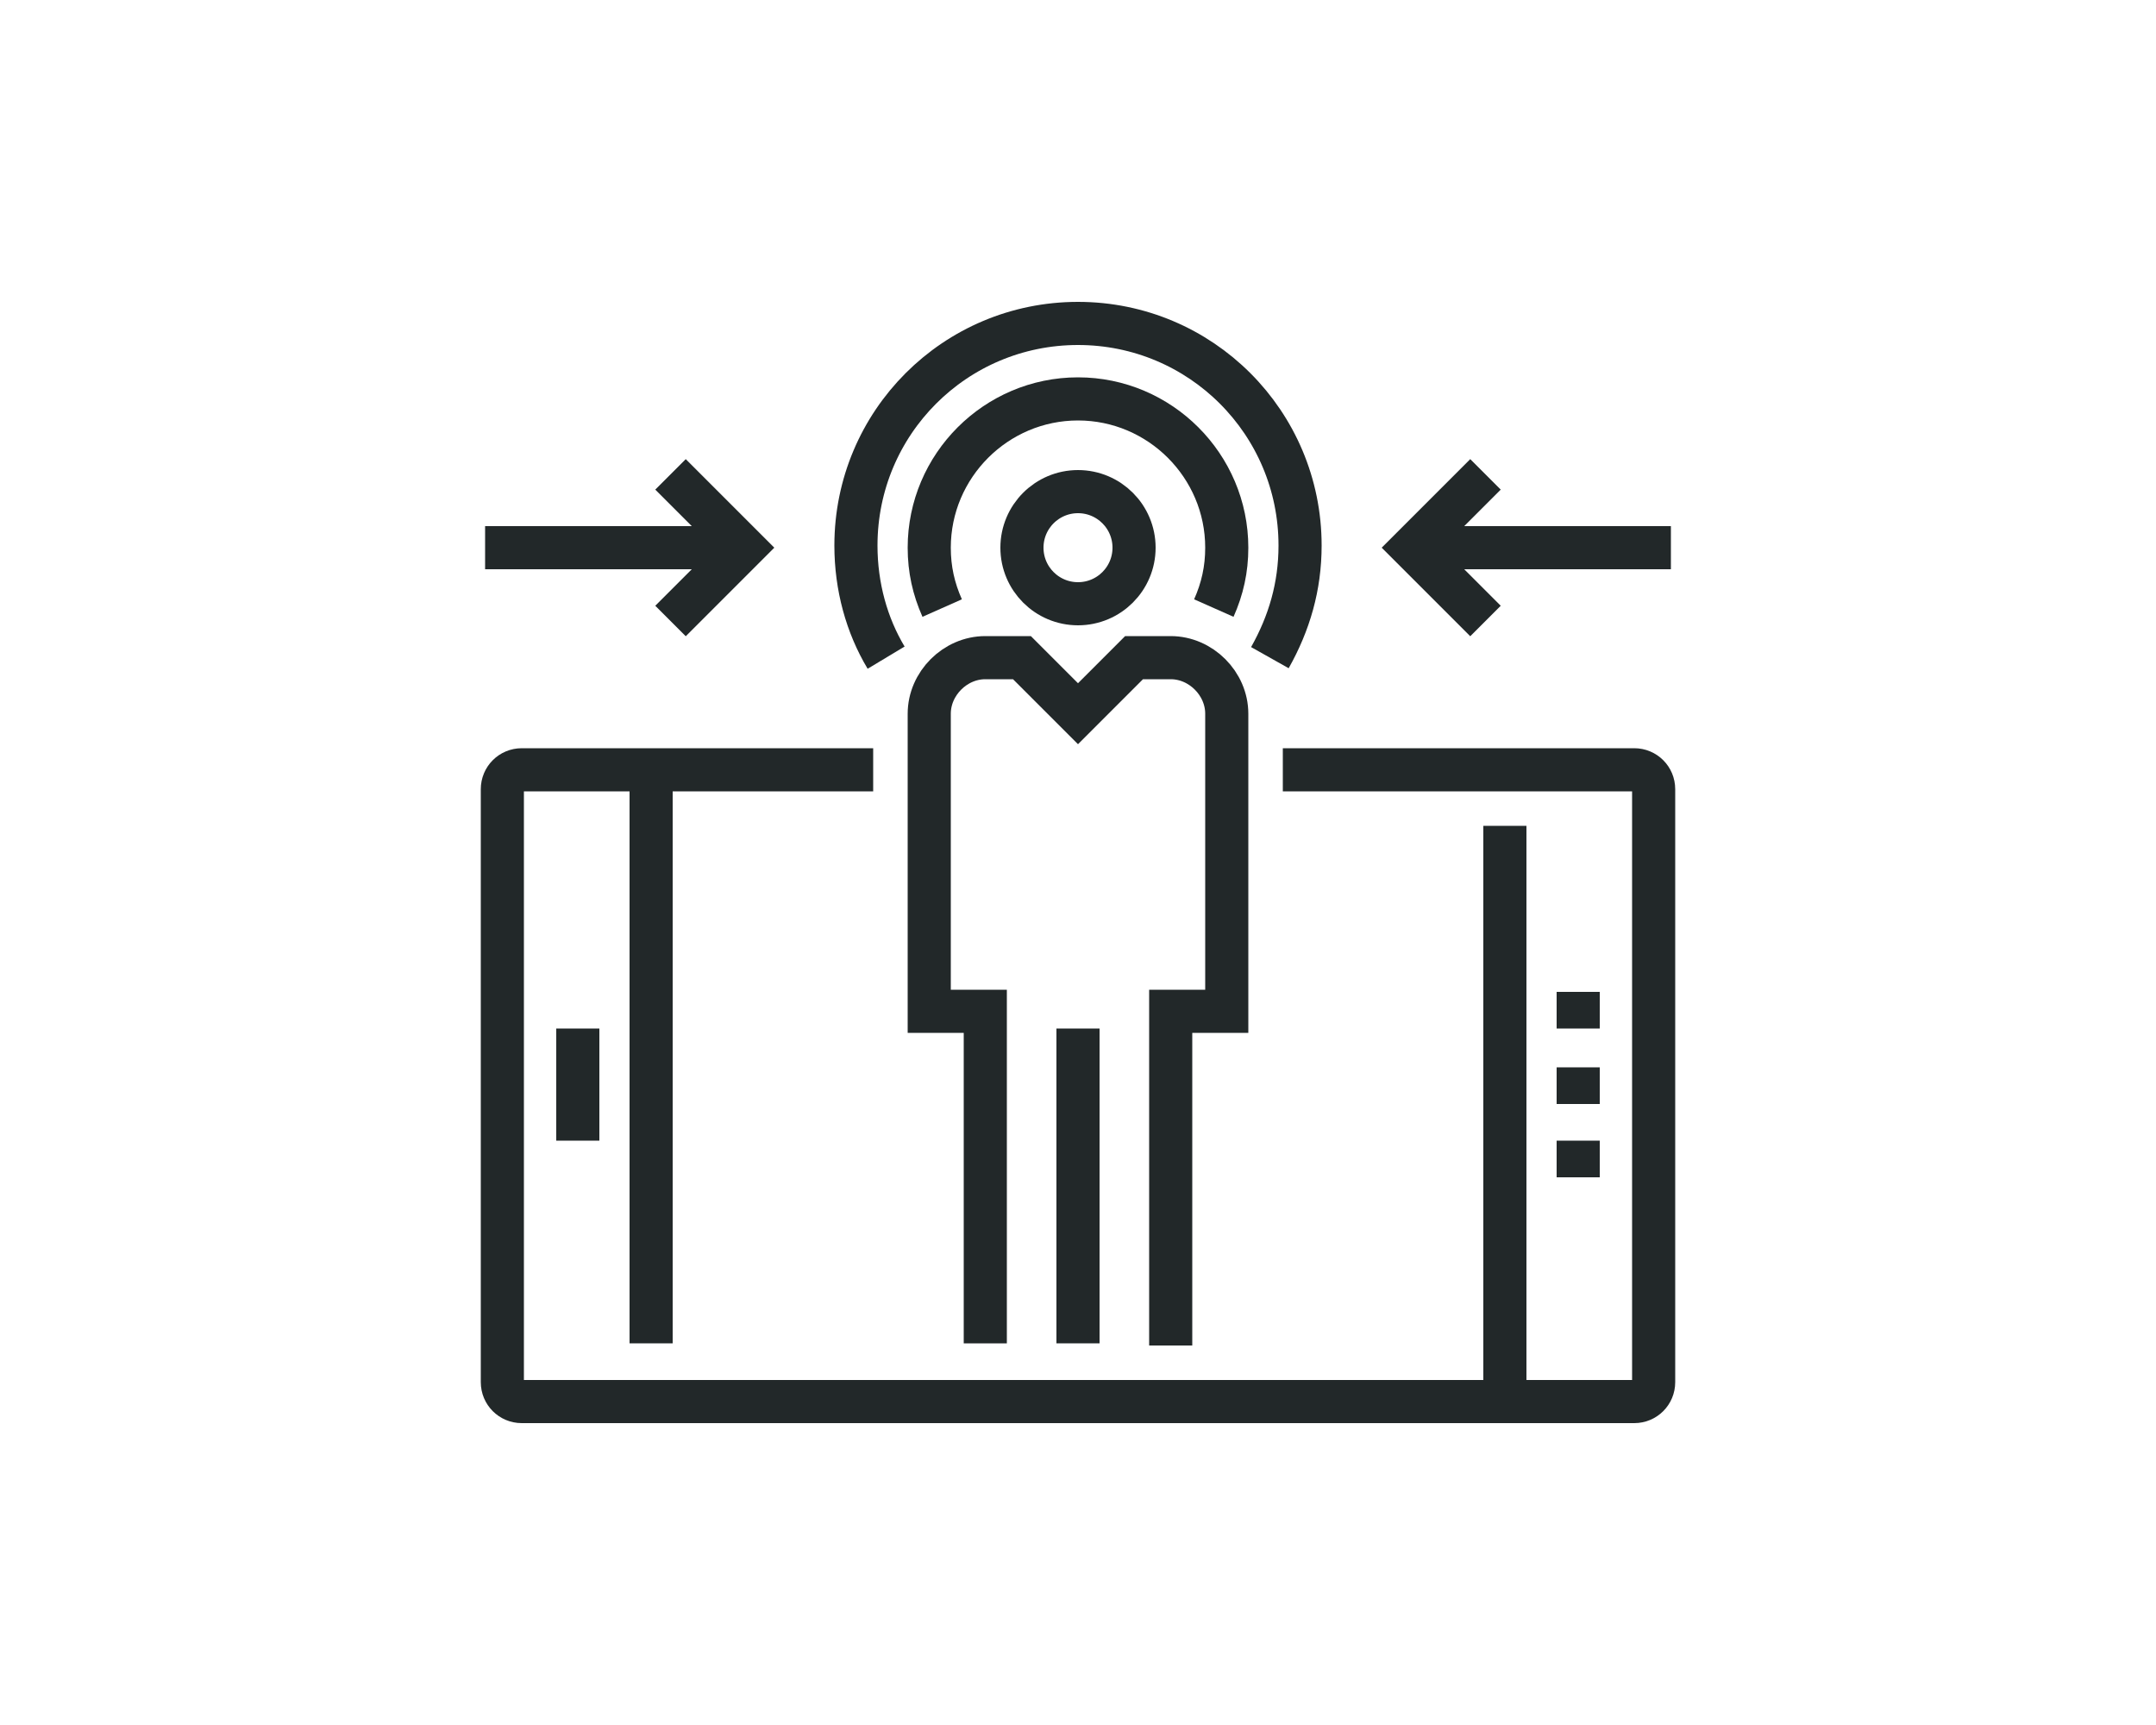
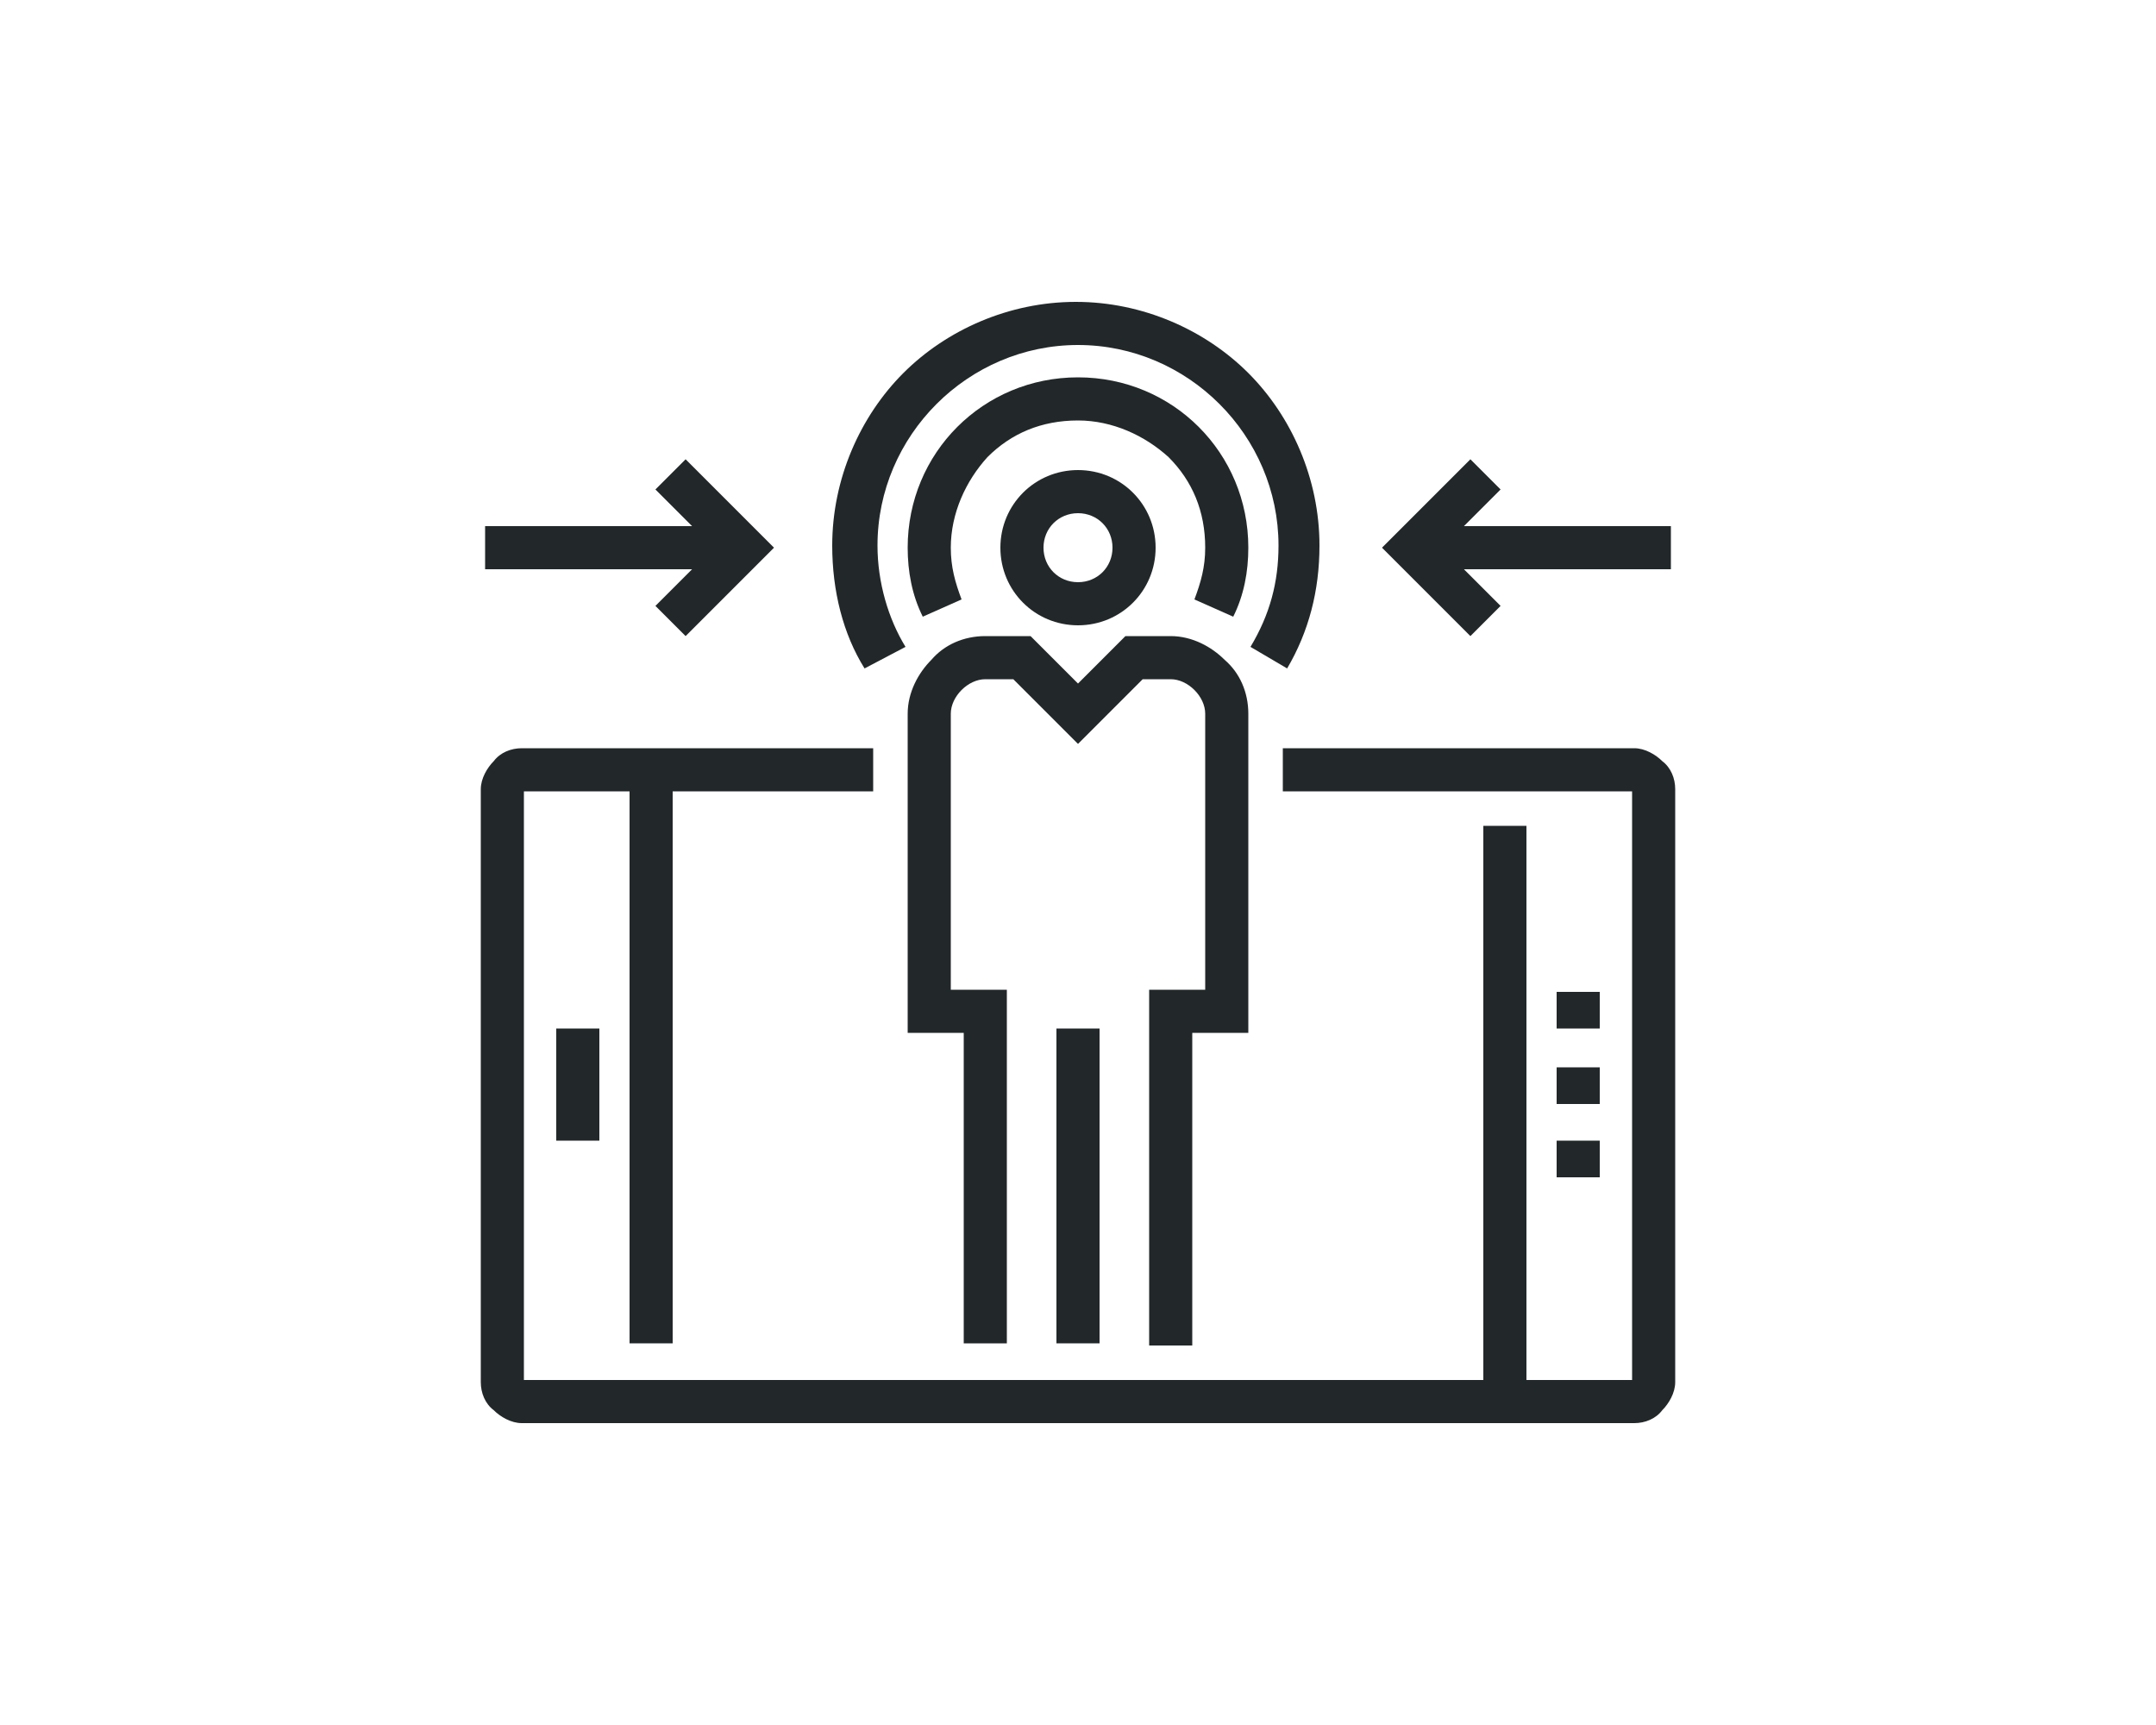
<svg xmlns="http://www.w3.org/2000/svg" version="1.1" id="_x33_9_x5F_user_x5F_engagement" x="0px" y="0px" viewBox="0 0 100 80" style="enable-background:new 0 0 100 80;" xml:space="preserve">
  <style type="text/css">
- 	.st0{fill:none;stroke:#222829;stroke-width:2;stroke-miterlimit:10;}
+ 	.st0{fill:#222829;}
</style>
  <g>
-     <g>
-       <path class="st0" d="M40.5,35.7H24.2c-0.5,0-0.9,0.4-0.9,0.9v27.5c0,0.5,0.4,0.9,0.9,0.9h51.6c0.5,0,0.9-0.4,0.9-0.9V36.6    c0-0.5-0.4-0.9-0.9-0.9H59.5" />
-       <line class="st0" x1="69.8" y1="38.3" x2="69.8" y2="64.9" />
-       <line class="st0" x1="73.2" y1="49.5" x2="73.2" y2="51.2" />
-       <line class="st0" x1="73.2" y1="46" x2="73.2" y2="47.7" />
-       <line class="st0" x1="73.2" y1="52.9" x2="73.2" y2="54.6" />
-       <line class="st0" x1="30.2" y1="36.6" x2="30.2" y2="62.3" />
-       <line class="st0" x1="26.8" y1="47.7" x2="26.8" y2="52.9" />
-     </g>
-     <g>
-       <line class="st0" x1="50" y1="47.7" x2="50" y2="62.3" />
-       <g>
-         <path class="st0" d="M43.7,28.2c-0.4-0.9-0.6-1.8-0.6-2.8c0-3.8,3.1-6.9,6.9-6.9s6.9,3.1,6.9,6.9c0,1-0.2,1.9-0.6,2.8" />
-         <path class="st0" d="M41.1,30.5c-0.9-1.5-1.4-3.3-1.4-5.2c0-5.7,4.6-10.3,10.3-10.3s10.3,4.6,10.3,10.3c0,1.9-0.5,3.6-1.4,5.2" />
-       </g>
-       <g>
-         <line class="st0" x1="34.5" y1="25.4" x2="22.5" y2="25.4" />
-         <polyline class="st0" points="31.1,28.8 34.5,25.4 31.1,22    " />
-       </g>
-       <g>
-         <line class="st0" x1="65.5" y1="25.4" x2="77.5" y2="25.4" />
-         <polyline class="st0" points="68.9,28.8 65.5,25.4 68.9,22    " />
-       </g>
-       <circle class="st0" cx="50" cy="25.4" r="2.6" />
-       <path class="st0" d="M45.7,62.3V46.9h-2.6V33.1c0-1.4,1.2-2.6,2.6-2.6h1.7l2.6,2.6l2.6-2.6h1.7c1.4,0,2.6,1.2,2.6,2.6v13.8h-2.6    v15.5" />
-     </g>
+     <path class="st0" d="M40.5,34.7H24.2c-0.5,0-1,0.2-1.3,0.6c-0.3,0.3-0.6,0.8-0.6,1.3v27.5c0,0.5,0.2,1,0.6,1.3   c0.3,0.3,0.8,0.6,1.3,0.6h51.6c0.5,0,1-0.2,1.3-0.6c0.3-0.3,0.6-0.8,0.6-1.3V36.6c0-0.5-0.2-1-0.6-1.3c-0.3-0.3-0.8-0.6-1.3-0.6   H59.5v2l16.3,0v-0.1l-0.1,0.1l0.1,0v-0.1l-0.1,0.1l0.1-0.1l-0.1,0l0,0.1l0.1-0.1l-0.1,0v27.5h0.1L75.7,64l0,0.1h0.1L75.7,64   l0.1,0.1V64l-0.1,0l0.1,0.1V64H24.2v0.1l0.1-0.1l-0.1,0v0.1l0.1-0.1l-0.1,0.1h0.1l0-0.1l-0.1,0.1h0.1V36.6h-0.1l0.1,0.1l0-0.1h-0.1   l0.1,0.1l-0.1-0.1l0,0.1l0.1,0l-0.1-0.1l0,0.1h16.3V34.7L40.5,34.7z" />
+     <polyline class="st0" points="68.8,38.3 68.8,64.9 70.8,64.9 70.8,38.3  " />
+     <polyline class="st0" points="72.2,49.5 72.2,51.2 74.2,51.2 74.2,49.5  " />
+     <polyline class="st0" points="72.2,46 72.2,47.7 74.2,47.7 74.2,46  " />
+     <polyline class="st0" points="72.2,52.9 72.2,54.6 74.2,54.6 74.2,52.9  " />
+     <polyline class="st0" points="29.2,36.6 29.2,62.3 31.2,62.3 31.2,36.6  " />
+     <polyline class="st0" points="25.8,47.7 25.8,52.9 27.8,52.9 27.8,47.7  " />
+     <polyline class="st0" points="49,47.7 49,62.3 51,62.3 51,47.7  " />
+     <path class="st0" d="M44.6,27.8c-0.3-0.8-0.5-1.5-0.5-2.4c0-1.6,0.7-3.1,1.7-4.2c1.1-1.1,2.5-1.7,4.2-1.7c1.6,0,3.1,0.7,4.2,1.7   c1.1,1.1,1.7,2.5,1.7,4.2c0,0.9-0.2,1.6-0.5,2.4l1.8,0.8c0.5-1,0.7-2.1,0.7-3.2c0-4.4-3.5-7.9-7.9-7.9c-4.4,0-7.9,3.5-7.9,7.9   c0,1.1,0.2,2.2,0.7,3.2L44.6,27.8L44.6,27.8z" />
+     <path class="st0" d="M42,30c-0.8-1.3-1.3-3-1.3-4.7c0-5.1,4.2-9.3,9.3-9.3c5.1,0,9.3,4.2,9.3,9.3c0,1.7-0.4,3.2-1.3,4.7l1.7,1   c1-1.7,1.5-3.6,1.5-5.7c0-3.1-1.3-6-3.3-8c-2-2-4.9-3.3-8-3.3c-3.1,0-6,1.3-8,3.3c-2,2-3.3,4.9-3.3,8c0,2.1,0.5,4.1,1.5,5.7L42,30   L42,30z" />
+     <polyline class="st0" points="34.5,24.4 22.5,24.4 22.5,26.4 34.5,26.4  " />
+     <polygon class="st0" points="31.8,29.5 35.9,25.4 31.8,21.3 30.4,22.7 33.1,25.4 30.4,28.1 31.8,29.5  " />
+     <polyline class="st0" points="65.5,26.4 77.5,26.4 77.5,24.4 65.5,24.4  " />
+     <polygon class="st0" points="69.6,28.1 66.9,25.4 69.6,22.7 68.2,21.3 64.1,25.4 68.2,29.5 69.6,28.1  " />
+     <path class="st0" d="M50,22.8v1c0.9,0,1.6,0.7,1.6,1.6c0,0.9-0.7,1.6-1.6,1.6c-0.9,0-1.6-0.7-1.6-1.6c0-0.9,0.7-1.6,1.6-1.6V22.8   v-1c-2,0-3.6,1.6-3.6,3.6c0,2,1.6,3.6,3.6,3.6c2,0,3.6-1.6,3.6-3.6c0-2-1.6-3.6-3.6-3.6V22.8z" />
+     <path class="st0" d="M46.7,62.3V45.9h-2.6l0-12.8c0-0.4,0.2-0.8,0.5-1.1c0.3-0.3,0.7-0.5,1.1-0.5H47l3,3l3-3h1.3   c0.4,0,0.8,0.2,1.1,0.5c0.3,0.3,0.5,0.7,0.5,1.1v12.8l-2.6,0v16.5h2l0-14.5h2.6V33.1c0-1-0.4-1.9-1.1-2.5c-0.6-0.6-1.5-1.1-2.5-1.1   h-2.1L50,31.7l-2.2-2.2h-2.1c-1,0-1.9,0.4-2.5,1.1c-0.6,0.6-1.1,1.5-1.1,2.5v14.8h2.6l0,14.4H46.7L46.7,62.3z" />
  </g>
</svg>
